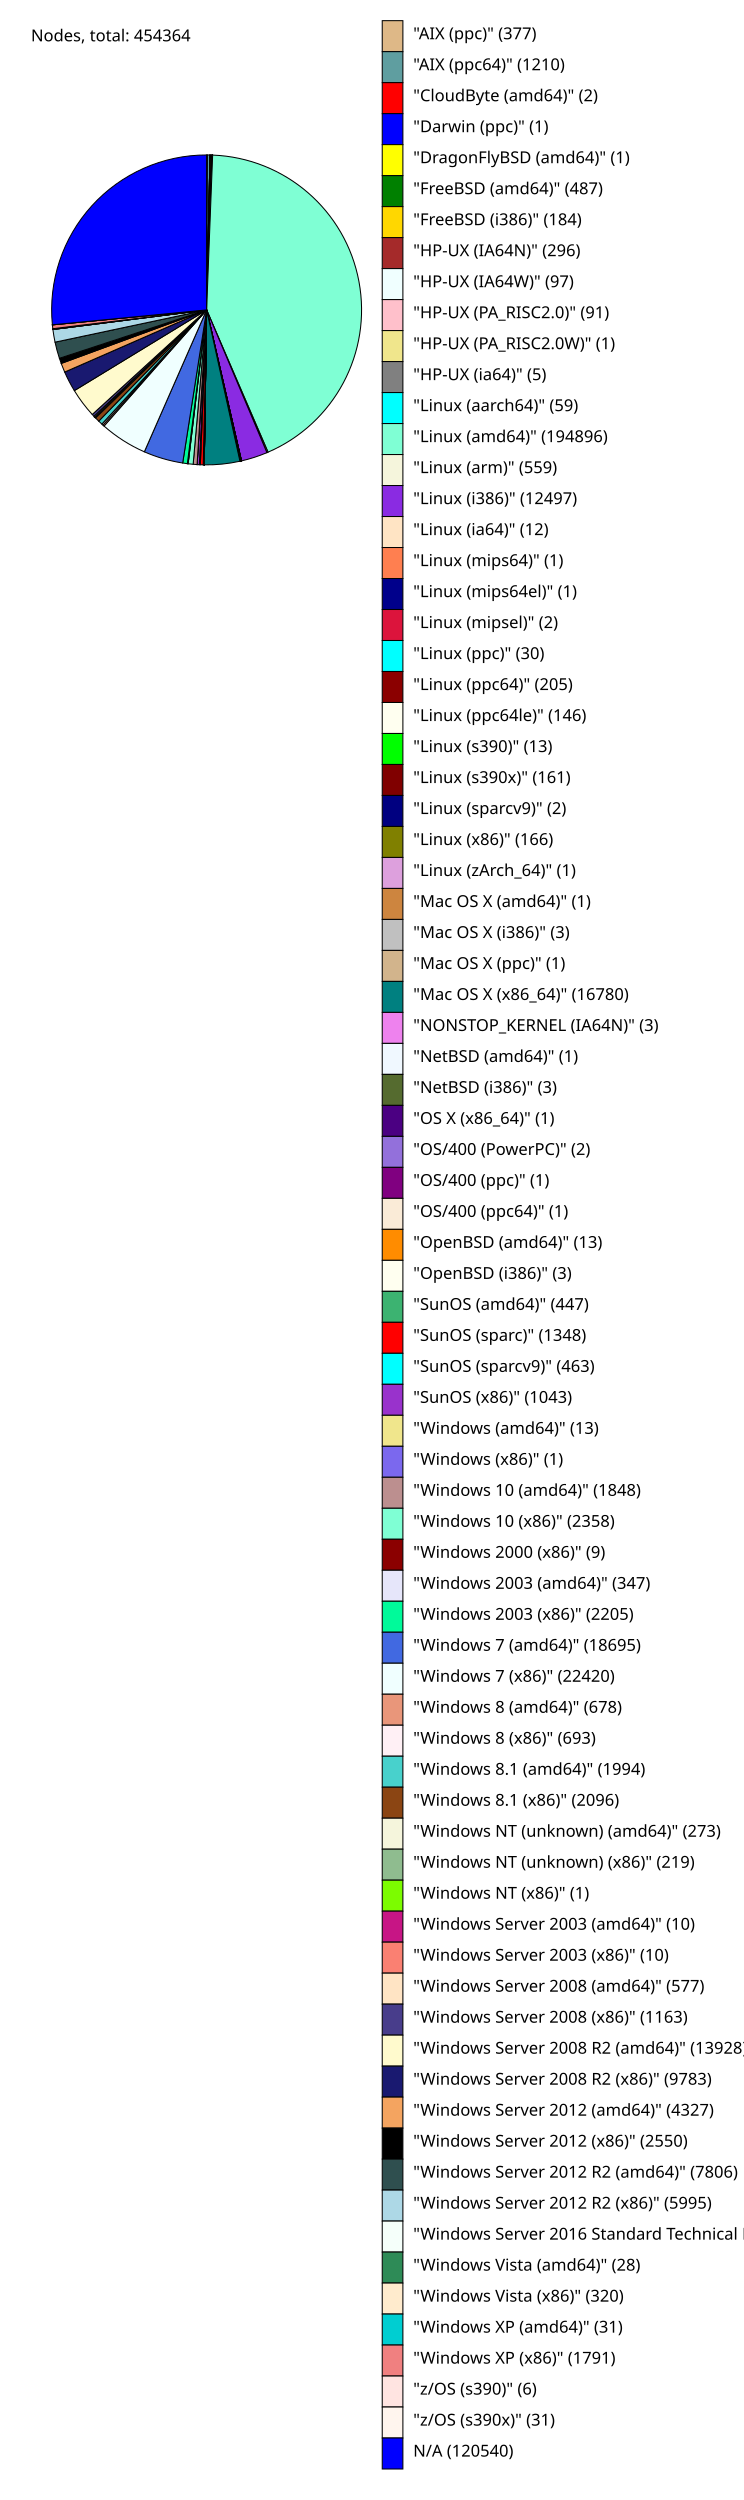
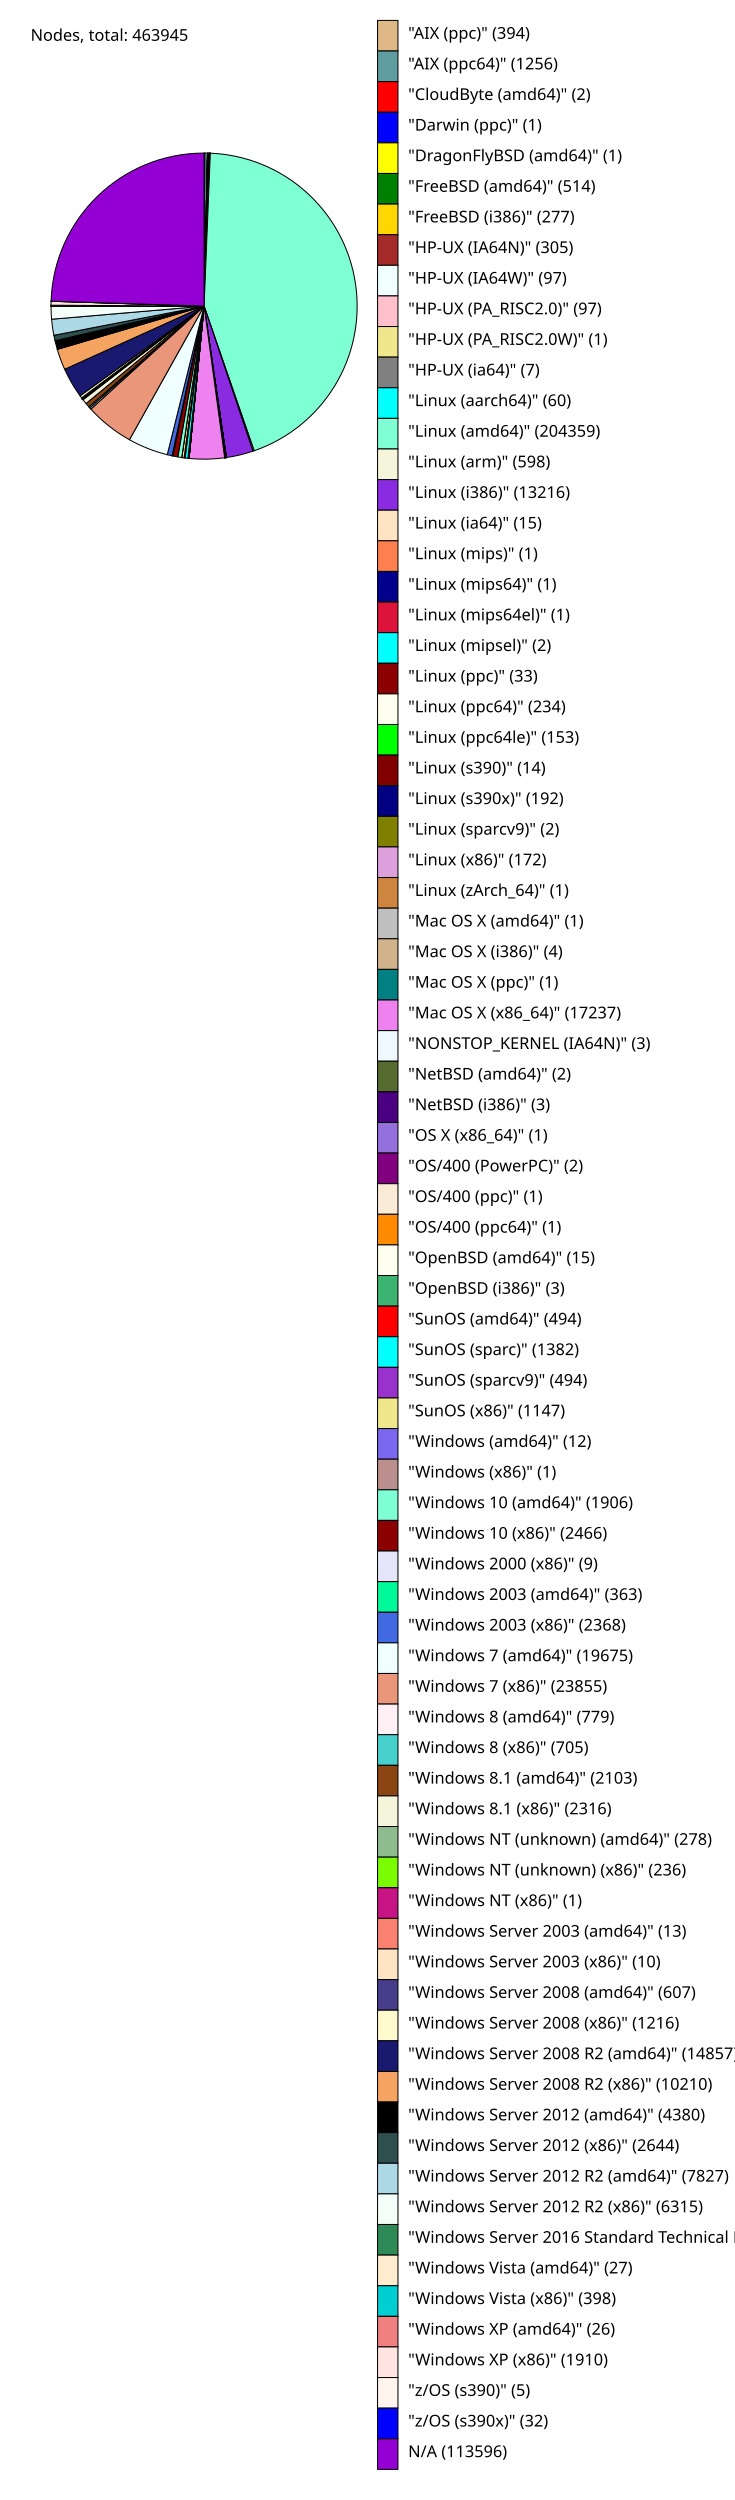
- <svg xmlns="http://www.w3.org/2000/svg" version="1.1" preserveAspectRatio="xMidYMid meet" viewBox="0 0 720 2420">
-   <text x="30" y="40" font-family="sans-serif" font-size="16">Nodes, total: 454364</text>
-   <path d="M 200,300 L 200.0,150.0 A 150,150 0 0 1 200.782,150.002 Z" fill="BurlyWood" stroke="black" stroke-width="1" />
+ <svg xmlns="http://www.w3.org/2000/svg" version="1.1" preserveAspectRatio="xMidYMid meet" viewBox="0 0 720 2450">
+   <text x="30" y="40" font-family="sans-serif" font-size="16">Nodes, total: 463945</text>
+   <path d="M 200,300 L 200.0,150.0 A 150,150 0 0 1 200.8,150.002 Z" fill="BurlyWood" stroke="black" stroke-width="1" />
  <rect x="370" y="20" width="20" height="30" fill="BurlyWood" stroke="black" stroke-width="1" />
-   <text x="400" y="38" font-family="sans-serif" font-size="16">"AIX (ppc)" (377)</text>
-   <path d="M 200,300 L 200.782,150.002 A 150,150 0 0 1 203.292,150.036 Z" fill="CadetBlue" stroke="black" stroke-width="1" />
+   <text x="400" y="38" font-family="sans-serif" font-size="16">"AIX (ppc)" (394)</text>
+   <path d="M 200,300 L 200.8,150.002 A 150,150 0 0 1 203.352,150.037 Z" fill="CadetBlue" stroke="black" stroke-width="1" />
  <rect x="370" y="50" width="20" height="30" fill="CadetBlue" stroke="black" stroke-width="1" />
-   <text x="400" y="68" font-family="sans-serif" font-size="16">"AIX (ppc64)" (1210)</text>
-   <path d="M 200,300 L 203.292,150.036 A 150,150 0 0 1 203.296,150.036 Z" fill="red" stroke="black" stroke-width="1" />
+   <text x="400" y="68" font-family="sans-serif" font-size="16">"AIX (ppc64)" (1256)</text>
+   <path d="M 200,300 L 203.352,150.037 A 150,150 0 0 1 203.356,150.038 Z" fill="red" stroke="black" stroke-width="1" />
  <rect x="370" y="80" width="20" height="30" fill="red" stroke="black" stroke-width="1" />
  <text x="400" y="98" font-family="sans-serif" font-size="16">"CloudByte (amd64)" (2)</text>
-   <path d="M 200,300 L 203.296,150.036 A 150,150 0 0 1 203.298,150.036 Z" fill="blue" stroke="black" stroke-width="1" />
+   <path d="M 200,300 L 203.356,150.038 A 150,150 0 0 1 203.358,150.038 Z" fill="blue" stroke="black" stroke-width="1" />
  <rect x="370" y="110" width="20" height="30" fill="blue" stroke="black" stroke-width="1" />
  <text x="400" y="128" font-family="sans-serif" font-size="16">"Darwin (ppc)" (1)</text>
-   <path d="M 200,300 L 203.298,150.036 A 150,150 0 0 1 203.3,150.036 Z" fill="yellow" stroke="black" stroke-width="1" />
+   <path d="M 200,300 L 203.358,150.038 A 150,150 0 0 1 203.36,150.038 Z" fill="yellow" stroke="black" stroke-width="1" />
  <rect x="370" y="140" width="20" height="30" fill="yellow" stroke="black" stroke-width="1" />
  <text x="400" y="158" font-family="sans-serif" font-size="16">"DragonFlyBSD (amd64)" (1)</text>
-   <path d="M 200,300 L 203.3,150.036 A 150,150 0 0 1 204.31,150.062 Z" fill="green" stroke="black" stroke-width="1" />
+   <path d="M 200,300 L 203.36,150.038 A 150,150 0 0 1 204.404,150.065 Z" fill="green" stroke="black" stroke-width="1" />
  <rect x="370" y="170" width="20" height="30" fill="green" stroke="black" stroke-width="1" />
-   <text x="400" y="188" font-family="sans-serif" font-size="16">"FreeBSD (amd64)" (487)</text>
-   <path d="M 200,300 L 204.31,150.062 A 150,150 0 0 1 204.691,150.073 Z" fill="gold" stroke="black" stroke-width="1" />
+   <text x="400" y="188" font-family="sans-serif" font-size="16">"FreeBSD (amd64)" (514)</text>
+   <path d="M 200,300 L 204.404,150.065 A 150,150 0 0 1 204.966,150.082 Z" fill="gold" stroke="black" stroke-width="1" />
  <rect x="370" y="200" width="20" height="30" fill="gold" stroke="black" stroke-width="1" />
-   <text x="400" y="218" font-family="sans-serif" font-size="16">"FreeBSD (i386)" (184)</text>
-   <path d="M 200,300 L 204.691,150.073 A 150,150 0 0 1 205.305,150.094 Z" fill="brown" stroke="black" stroke-width="1" />
+   <text x="400" y="218" font-family="sans-serif" font-size="16">"FreeBSD (i386)" (277)</text>
+   <path d="M 200,300 L 204.966,150.082 A 150,150 0 0 1 205.585,150.104 Z" fill="brown" stroke="black" stroke-width="1" />
  <rect x="370" y="230" width="20" height="30" fill="brown" stroke="black" stroke-width="1" />
-   <text x="400" y="248" font-family="sans-serif" font-size="16">"HP-UX (IA64N)" (296)</text>
-   <path d="M 200,300 L 205.305,150.094 A 150,150 0 0 1 205.506,150.101 Z" fill="Azure" stroke="black" stroke-width="1" />
+   <text x="400" y="248" font-family="sans-serif" font-size="16">"HP-UX (IA64N)" (305)</text>
+   <path d="M 200,300 L 205.585,150.104 A 150,150 0 0 1 205.782,150.111 Z" fill="Azure" stroke="black" stroke-width="1" />
  <rect x="370" y="260" width="20" height="30" fill="Azure" stroke="black" stroke-width="1" />
  <text x="400" y="278" font-family="sans-serif" font-size="16">"HP-UX (IA64W)" (97)</text>
-   <path d="M 200,300 L 205.506,150.101 A 150,150 0 0 1 205.695,150.108 Z" fill="pink" stroke="black" stroke-width="1" />
+   <path d="M 200,300 L 205.782,150.111 A 150,150 0 0 1 205.979,150.119 Z" fill="pink" stroke="black" stroke-width="1" />
  <rect x="370" y="290" width="20" height="30" fill="pink" stroke="black" stroke-width="1" />
-   <text x="400" y="308" font-family="sans-serif" font-size="16">"HP-UX (PA_RISC2.0)" (91)</text>
-   <path d="M 200,300 L 205.695,150.108 A 150,150 0 0 1 205.697,150.108 Z" fill="khaki" stroke="black" stroke-width="1" />
+   <text x="400" y="308" font-family="sans-serif" font-size="16">"HP-UX (PA_RISC2.0)" (97)</text>
+   <path d="M 200,300 L 205.979,150.119 A 150,150 0 0 1 205.981,150.119 Z" fill="khaki" stroke="black" stroke-width="1" />
  <rect x="370" y="320" width="20" height="30" fill="khaki" stroke="black" stroke-width="1" />
  <text x="400" y="338" font-family="sans-serif" font-size="16">"HP-UX (PA_RISC2.0W)" (1)</text>
-   <path d="M 200,300 L 205.697,150.108 A 150,150 0 0 1 205.707,150.109 Z" fill="gray" stroke="black" stroke-width="1" />
+   <path d="M 200,300 L 205.981,150.119 A 150,150 0 0 1 205.995,150.12 Z" fill="gray" stroke="black" stroke-width="1" />
  <rect x="370" y="350" width="20" height="30" fill="gray" stroke="black" stroke-width="1" />
-   <text x="400" y="368" font-family="sans-serif" font-size="16">"HP-UX (ia64)" (5)</text>
-   <path d="M 200,300 L 205.707,150.109 A 150,150 0 0 1 205.829,150.113 Z" fill="Aqua" stroke="black" stroke-width="1" />
+   <text x="400" y="368" font-family="sans-serif" font-size="16">"HP-UX (ia64)" (7)</text>
+   <path d="M 200,300 L 205.995,150.12 A 150,150 0 0 1 206.117,150.125 Z" fill="Aqua" stroke="black" stroke-width="1" />
  <rect x="370" y="380" width="20" height="30" fill="Aqua" stroke="black" stroke-width="1" />
-   <text x="400" y="398" font-family="sans-serif" font-size="16">"Linux (aarch64)" (59)</text>
-   <path d="M 200,300 L 205.829,150.113 A 150,150 0 0 1 259.46,437.711 Z" fill="Aquamarine" stroke="black" stroke-width="1" />
+   <text x="400" y="398" font-family="sans-serif" font-size="16">"Linux (aarch64)" (60)</text>
+   <path d="M 200,300 L 206.117,150.125 A 150,150 0 0 1 249.057,441.751 Z" fill="Aquamarine" stroke="black" stroke-width="1" />
  <rect x="370" y="410" width="20" height="30" fill="Aquamarine" stroke="black" stroke-width="1" />
-   <text x="400" y="428" font-family="sans-serif" font-size="16">"Linux (amd64)" (194896)</text>
-   <path d="M 200,300 L 259.46,437.711 A 150,150 0 0 1 258.394,438.167 Z" fill="beige" stroke="black" stroke-width="1" />
+   <text x="400" y="428" font-family="sans-serif" font-size="16">"Linux (amd64)" (204359)</text>
+   <path d="M 200,300 L 249.057,441.751 A 150,150 0 0 1 247.907,442.144 Z" fill="beige" stroke="black" stroke-width="1" />
  <rect x="370" y="440" width="20" height="30" fill="beige" stroke="black" stroke-width="1" />
-   <text x="400" y="458" font-family="sans-serif" font-size="16">"Linux (arm)" (559)</text>
-   <path d="M 200,300 L 258.394,438.167 A 150,150 0 0 1 233.766,446.15 Z" fill="blueviolet" stroke="black" stroke-width="1" />
+   <text x="400" y="458" font-family="sans-serif" font-size="16">"Linux (arm)" (598)</text>
+   <path d="M 200,300 L 247.907,442.144 A 150,150 0 0 1 221.836,448.402 Z" fill="blueviolet" stroke="black" stroke-width="1" />
  <rect x="370" y="470" width="20" height="30" fill="blueviolet" stroke="black" stroke-width="1" />
-   <text x="400" y="488" font-family="sans-serif" font-size="16">"Linux (i386)" (12497)</text>
-   <path d="M 200,300 L 233.766,446.15 A 150,150 0 0 1 233.741,446.156 Z" fill="Bisque" stroke="black" stroke-width="1" />
+   <text x="400" y="488" font-family="sans-serif" font-size="16">"Linux (i386)" (13216)</text>
+   <path d="M 200,300 L 221.836,448.402 A 150,150 0 0 1 221.806,448.407 Z" fill="Bisque" stroke="black" stroke-width="1" />
  <rect x="370" y="500" width="20" height="30" fill="Bisque" stroke="black" stroke-width="1" />
-   <text x="400" y="518" font-family="sans-serif" font-size="16">"Linux (ia64)" (12)</text>
-   <path d="M 200,300 L 233.741,446.156 A 150,150 0 0 1 233.739,446.156 Z" fill="coral" stroke="black" stroke-width="1" />
+   <text x="400" y="518" font-family="sans-serif" font-size="16">"Linux (ia64)" (15)</text>
+   <path d="M 200,300 L 221.806,448.407 A 150,150 0 0 1 221.804,448.407 Z" fill="coral" stroke="black" stroke-width="1" />
  <rect x="370" y="530" width="20" height="30" fill="coral" stroke="black" stroke-width="1" />
-   <text x="400" y="548" font-family="sans-serif" font-size="16">"Linux (mips64)" (1)</text>
-   <path d="M 200,300 L 233.739,446.156 A 150,150 0 0 1 233.737,446.157 Z" fill="darkblue" stroke="black" stroke-width="1" />
+   <text x="400" y="548" font-family="sans-serif" font-size="16">"Linux (mips)" (1)</text>
+   <path d="M 200,300 L 221.804,448.407 A 150,150 0 0 1 221.802,448.407 Z" fill="darkblue" stroke="black" stroke-width="1" />
  <rect x="370" y="560" width="20" height="30" fill="darkblue" stroke="black" stroke-width="1" />
-   <text x="400" y="578" font-family="sans-serif" font-size="16">"Linux (mips64el)" (1)</text>
-   <path d="M 200,300 L 233.737,446.157 A 150,150 0 0 1 233.733,446.158 Z" fill="crimson" stroke="black" stroke-width="1" />
+   <text x="400" y="578" font-family="sans-serif" font-size="16">"Linux (mips64)" (1)</text>
+   <path d="M 200,300 L 221.802,448.407 A 150,150 0 0 1 221.8,448.407 Z" fill="crimson" stroke="black" stroke-width="1" />
  <rect x="370" y="590" width="20" height="30" fill="crimson" stroke="black" stroke-width="1" />
-   <text x="400" y="608" font-family="sans-serif" font-size="16">"Linux (mipsel)" (2)</text>
-   <path d="M 200,300 L 233.733,446.158 A 150,150 0 0 1 233.673,446.172 Z" fill="cyan" stroke="black" stroke-width="1" />
+   <text x="400" y="608" font-family="sans-serif" font-size="16">"Linux (mips64el)" (1)</text>
+   <path d="M 200,300 L 221.8,448.407 A 150,150 0 0 1 221.796,448.408 Z" fill="cyan" stroke="black" stroke-width="1" />
  <rect x="370" y="620" width="20" height="30" fill="cyan" stroke="black" stroke-width="1" />
-   <text x="400" y="638" font-family="sans-serif" font-size="16">"Linux (ppc)" (30)</text>
-   <path d="M 200,300 L 233.673,446.172 A 150,150 0 0 1 233.258,446.267 Z" fill="darkred" stroke="black" stroke-width="1" />
+   <text x="400" y="638" font-family="sans-serif" font-size="16">"Linux (mipsel)" (2)</text>
+   <path d="M 200,300 L 221.796,448.408 A 150,150 0 0 1 221.73,448.418 Z" fill="darkred" stroke="black" stroke-width="1" />
  <rect x="370" y="650" width="20" height="30" fill="darkred" stroke="black" stroke-width="1" />
-   <text x="400" y="668" font-family="sans-serif" font-size="16">"Linux (ppc64)" (205)</text>
-   <path d="M 200,300 L 233.258,446.267 A 150,150 0 0 1 232.963,446.333 Z" fill="ivory" stroke="black" stroke-width="1" />
+   <text x="400" y="668" font-family="sans-serif" font-size="16">"Linux (ppc)" (33)</text>
+   <path d="M 200,300 L 221.73,448.418 A 150,150 0 0 1 221.259,448.486 Z" fill="ivory" stroke="black" stroke-width="1" />
  <rect x="370" y="680" width="20" height="30" fill="ivory" stroke="black" stroke-width="1" />
-   <text x="400" y="698" font-family="sans-serif" font-size="16">"Linux (ppc64le)" (146)</text>
-   <path d="M 200,300 L 232.963,446.333 A 150,150 0 0 1 232.937,446.339 Z" fill="lime" stroke="black" stroke-width="1" />
+   <text x="400" y="698" font-family="sans-serif" font-size="16">"Linux (ppc64)" (234)</text>
+   <path d="M 200,300 L 221.259,448.486 A 150,150 0 0 1 220.952,448.53 Z" fill="lime" stroke="black" stroke-width="1" />
  <rect x="370" y="710" width="20" height="30" fill="lime" stroke="black" stroke-width="1" />
-   <text x="400" y="728" font-family="sans-serif" font-size="16">"Linux (s390)" (13)</text>
-   <path d="M 200,300 L 232.937,446.339 A 150,150 0 0 1 232.611,446.412 Z" fill="maroon" stroke="black" stroke-width="1" />
+   <text x="400" y="728" font-family="sans-serif" font-size="16">"Linux (ppc64le)" (153)</text>
+   <path d="M 200,300 L 220.952,448.53 A 150,150 0 0 1 220.923,448.534 Z" fill="maroon" stroke="black" stroke-width="1" />
  <rect x="370" y="740" width="20" height="30" fill="maroon" stroke="black" stroke-width="1" />
-   <text x="400" y="758" font-family="sans-serif" font-size="16">"Linux (s390x)" (161)</text>
-   <path d="M 200,300 L 232.611,446.412 A 150,150 0 0 1 232.607,446.413 Z" fill="navy" stroke="black" stroke-width="1" />
+   <text x="400" y="758" font-family="sans-serif" font-size="16">"Linux (s390)" (14)</text>
+   <path d="M 200,300 L 220.923,448.534 A 150,150 0 0 1 220.537,448.587 Z" fill="navy" stroke="black" stroke-width="1" />
  <rect x="370" y="770" width="20" height="30" fill="navy" stroke="black" stroke-width="1" />
-   <text x="400" y="788" font-family="sans-serif" font-size="16">"Linux (sparcv9)" (2)</text>
-   <path d="M 200,300 L 232.607,446.413 A 150,150 0 0 1 232.27,446.488 Z" fill="olive" stroke="black" stroke-width="1" />
+   <text x="400" y="788" font-family="sans-serif" font-size="16">"Linux (s390x)" (192)</text>
+   <path d="M 200,300 L 220.537,448.587 A 150,150 0 0 1 220.533,448.588 Z" fill="olive" stroke="black" stroke-width="1" />
  <rect x="370" y="800" width="20" height="30" fill="olive" stroke="black" stroke-width="1" />
-   <text x="400" y="818" font-family="sans-serif" font-size="16">"Linux (x86)" (166)</text>
-   <path d="M 200,300 L 232.27,446.488 A 150,150 0 0 1 232.268,446.488 Z" fill="plum" stroke="black" stroke-width="1" />
+   <text x="400" y="818" font-family="sans-serif" font-size="16">"Linux (sparcv9)" (2)</text>
+   <path d="M 200,300 L 220.533,448.588 A 150,150 0 0 1 220.187,448.635 Z" fill="plum" stroke="black" stroke-width="1" />
  <rect x="370" y="830" width="20" height="30" fill="plum" stroke="black" stroke-width="1" />
-   <text x="400" y="848" font-family="sans-serif" font-size="16">"Linux (zArch_64)" (1)</text>
-   <path d="M 200,300 L 232.268,446.488 A 150,150 0 0 1 232.266,446.488 Z" fill="peru" stroke="black" stroke-width="1" />
+   <text x="400" y="848" font-family="sans-serif" font-size="16">"Linux (x86)" (172)</text>
+   <path d="M 200,300 L 220.187,448.635 A 150,150 0 0 1 220.185,448.636 Z" fill="peru" stroke="black" stroke-width="1" />
  <rect x="370" y="860" width="20" height="30" fill="peru" stroke="black" stroke-width="1" />
-   <text x="400" y="878" font-family="sans-serif" font-size="16">"Mac OS X (amd64)" (1)</text>
-   <path d="M 200,300 L 232.266,446.488 A 150,150 0 0 1 232.26,446.49 Z" fill="silver" stroke="black" stroke-width="1" />
+   <text x="400" y="878" font-family="sans-serif" font-size="16">"Linux (zArch_64)" (1)</text>
+   <path d="M 200,300 L 220.185,448.636 A 150,150 0 0 1 220.183,448.636 Z" fill="silver" stroke="black" stroke-width="1" />
  <rect x="370" y="890" width="20" height="30" fill="silver" stroke="black" stroke-width="1" />
-   <text x="400" y="908" font-family="sans-serif" font-size="16">"Mac OS X (i386)" (3)</text>
-   <path d="M 200,300 L 232.26,446.49 A 150,150 0 0 1 232.258,446.49 Z" fill="tan" stroke="black" stroke-width="1" />
+   <text x="400" y="908" font-family="sans-serif" font-size="16">"Mac OS X (amd64)" (1)</text>
+   <path d="M 200,300 L 220.183,448.636 A 150,150 0 0 1 220.175,448.637 Z" fill="tan" stroke="black" stroke-width="1" />
  <rect x="370" y="920" width="20" height="30" fill="tan" stroke="black" stroke-width="1" />
-   <text x="400" y="938" font-family="sans-serif" font-size="16">"Mac OS X (ppc)" (1)</text>
-   <path d="M 200,300 L 232.258,446.49 A 150,150 0 0 1 197.706,449.982 Z" fill="teal" stroke="black" stroke-width="1" />
+   <text x="400" y="938" font-family="sans-serif" font-size="16">"Mac OS X (i386)" (4)</text>
+   <path d="M 200,300 L 220.175,448.637 A 150,150 0 0 1 220.173,448.637 Z" fill="teal" stroke="black" stroke-width="1" />
  <rect x="370" y="950" width="20" height="30" fill="teal" stroke="black" stroke-width="1" />
-   <text x="400" y="968" font-family="sans-serif" font-size="16">"Mac OS X (x86_64)" (16780)</text>
-   <path d="M 200,300 L 197.706,449.982 A 150,150 0 0 1 197.7,449.982 Z" fill="violet" stroke="black" stroke-width="1" />
+   <text x="400" y="968" font-family="sans-serif" font-size="16">"Mac OS X (ppc)" (1)</text>
+   <path d="M 200,300 L 220.173,448.637 A 150,150 0 0 1 185.242,449.272 Z" fill="violet" stroke="black" stroke-width="1" />
  <rect x="370" y="980" width="20" height="30" fill="violet" stroke="black" stroke-width="1" />
-   <text x="400" y="998" font-family="sans-serif" font-size="16">"NONSTOP_KERNEL (IA64N)" (3)</text>
-   <path d="M 200,300 L 197.7,449.982 A 150,150 0 0 1 197.698,449.982 Z" fill="AliceBlue" stroke="black" stroke-width="1" />
+   <text x="400" y="998" font-family="sans-serif" font-size="16">"Mac OS X (x86_64)" (17237)</text>
+   <path d="M 200,300 L 185.242,449.272 A 150,150 0 0 1 185.236,449.272 Z" fill="AliceBlue" stroke="black" stroke-width="1" />
  <rect x="370" y="1010" width="20" height="30" fill="AliceBlue" stroke="black" stroke-width="1" />
-   <text x="400" y="1028" font-family="sans-serif" font-size="16">"NetBSD (amd64)" (1)</text>
-   <path d="M 200,300 L 197.698,449.982 A 150,150 0 0 1 197.691,449.982 Z" fill="DarkOliveGreen" stroke="black" stroke-width="1" />
+   <text x="400" y="1028" font-family="sans-serif" font-size="16">"NONSTOP_KERNEL (IA64N)" (3)</text>
+   <path d="M 200,300 L 185.236,449.272 A 150,150 0 0 1 185.232,449.271 Z" fill="DarkOliveGreen" stroke="black" stroke-width="1" />
  <rect x="370" y="1040" width="20" height="30" fill="DarkOliveGreen" stroke="black" stroke-width="1" />
-   <text x="400" y="1058" font-family="sans-serif" font-size="16">"NetBSD (i386)" (3)</text>
-   <path d="M 200,300 L 197.691,449.982 A 150,150 0 0 1 197.689,449.982 Z" fill="Indigo" stroke="black" stroke-width="1" />
+   <text x="400" y="1058" font-family="sans-serif" font-size="16">"NetBSD (amd64)" (2)</text>
+   <path d="M 200,300 L 185.232,449.271 A 150,150 0 0 1 185.226,449.271 Z" fill="Indigo" stroke="black" stroke-width="1" />
  <rect x="370" y="1070" width="20" height="30" fill="Indigo" stroke="black" stroke-width="1" />
-   <text x="400" y="1088" font-family="sans-serif" font-size="16">"OS X (x86_64)" (1)</text>
-   <path d="M 200,300 L 197.689,449.982 A 150,150 0 0 1 197.685,449.982 Z" fill="MediumPurple" stroke="black" stroke-width="1" />
+   <text x="400" y="1088" font-family="sans-serif" font-size="16">"NetBSD (i386)" (3)</text>
+   <path d="M 200,300 L 185.226,449.271 A 150,150 0 0 1 185.224,449.27 Z" fill="MediumPurple" stroke="black" stroke-width="1" />
  <rect x="370" y="1100" width="20" height="30" fill="MediumPurple" stroke="black" stroke-width="1" />
-   <text x="400" y="1118" font-family="sans-serif" font-size="16">"OS/400 (PowerPC)" (2)</text>
-   <path d="M 200,300 L 197.685,449.982 A 150,150 0 0 1 197.683,449.982 Z" fill="Purple" stroke="black" stroke-width="1" />
+   <text x="400" y="1118" font-family="sans-serif" font-size="16">"OS X (x86_64)" (1)</text>
+   <path d="M 200,300 L 185.224,449.27 A 150,150 0 0 1 185.22,449.27 Z" fill="Purple" stroke="black" stroke-width="1" />
  <rect x="370" y="1130" width="20" height="30" fill="Purple" stroke="black" stroke-width="1" />
-   <text x="400" y="1148" font-family="sans-serif" font-size="16">"OS/400 (ppc)" (1)</text>
-   <path d="M 200,300 L 197.683,449.982 A 150,150 0 0 1 197.681,449.982 Z" fill="AntiqueWhite" stroke="black" stroke-width="1" />
+   <text x="400" y="1148" font-family="sans-serif" font-size="16">"OS/400 (PowerPC)" (2)</text>
+   <path d="M 200,300 L 185.22,449.27 A 150,150 0 0 1 185.218,449.27 Z" fill="AntiqueWhite" stroke="black" stroke-width="1" />
  <rect x="370" y="1160" width="20" height="30" fill="AntiqueWhite" stroke="black" stroke-width="1" />
-   <text x="400" y="1178" font-family="sans-serif" font-size="16">"OS/400 (ppc64)" (1)</text>
-   <path d="M 200,300 L 197.681,449.982 A 150,150 0 0 1 197.654,449.982 Z" fill="DarkOrange" stroke="black" stroke-width="1" />
+   <text x="400" y="1178" font-family="sans-serif" font-size="16">"OS/400 (ppc)" (1)</text>
+   <path d="M 200,300 L 185.218,449.27 A 150,150 0 0 1 185.216,449.27 Z" fill="DarkOrange" stroke="black" stroke-width="1" />
  <rect x="370" y="1190" width="20" height="30" fill="DarkOrange" stroke="black" stroke-width="1" />
-   <text x="400" y="1208" font-family="sans-serif" font-size="16">"OpenBSD (amd64)" (13)</text>
-   <path d="M 200,300 L 197.654,449.982 A 150,150 0 0 1 197.648,449.982 Z" fill="Ivory" stroke="black" stroke-width="1" />
+   <text x="400" y="1208" font-family="sans-serif" font-size="16">"OS/400 (ppc64)" (1)</text>
+   <path d="M 200,300 L 185.216,449.27 A 150,150 0 0 1 185.186,449.267 Z" fill="Ivory" stroke="black" stroke-width="1" />
  <rect x="370" y="1220" width="20" height="30" fill="Ivory" stroke="black" stroke-width="1" />
-   <text x="400" y="1238" font-family="sans-serif" font-size="16">"OpenBSD (i386)" (3)</text>
-   <path d="M 200,300 L 197.648,449.982 A 150,150 0 0 1 196.721,449.964 Z" fill="MediumSeaGreen" stroke="black" stroke-width="1" />
+   <text x="400" y="1238" font-family="sans-serif" font-size="16">"OpenBSD (amd64)" (15)</text>
+   <path d="M 200,300 L 185.186,449.267 A 150,150 0 0 1 185.179,449.266 Z" fill="MediumSeaGreen" stroke="black" stroke-width="1" />
  <rect x="370" y="1250" width="20" height="30" fill="MediumSeaGreen" stroke="black" stroke-width="1" />
-   <text x="400" y="1268" font-family="sans-serif" font-size="16">"SunOS (amd64)" (447)</text>
-   <path d="M 200,300 L 196.721,449.964 A 150,150 0 0 1 193.926,449.877 Z" fill="Red" stroke="black" stroke-width="1" />
+   <text x="400" y="1268" font-family="sans-serif" font-size="16">"OpenBSD (i386)" (3)</text>
+   <path d="M 200,300 L 185.179,449.266 A 150,150 0 0 1 184.181,449.164 Z" fill="Red" stroke="black" stroke-width="1" />
  <rect x="370" y="1280" width="20" height="30" fill="Red" stroke="black" stroke-width="1" />
-   <text x="400" y="1298" font-family="sans-serif" font-size="16">"SunOS (sparc)" (1348)</text>
-   <path d="M 200,300 L 193.926,449.877 A 150,150 0 0 1 192.967,449.835 Z" fill="Aqua" stroke="black" stroke-width="1" />
+   <text x="400" y="1298" font-family="sans-serif" font-size="16">"SunOS (amd64)" (494)</text>
+   <path d="M 200,300 L 184.181,449.164 A 150,150 0 0 1 181.392,448.841 Z" fill="Aqua" stroke="black" stroke-width="1" />
  <rect x="370" y="1310" width="20" height="30" fill="Aqua" stroke="black" stroke-width="1" />
-   <text x="400" y="1328" font-family="sans-serif" font-size="16">"SunOS (sparcv9)" (463)</text>
-   <path d="M 200,300 L 192.967,449.835 A 150,150 0 0 1 190.806,449.718 Z" fill="DarkOrchid" stroke="black" stroke-width="1" />
+   <text x="400" y="1328" font-family="sans-serif" font-size="16">"SunOS (sparc)" (1382)</text>
+   <path d="M 200,300 L 181.392,448.841 A 150,150 0 0 1 180.397,448.714 Z" fill="DarkOrchid" stroke="black" stroke-width="1" />
  <rect x="370" y="1340" width="20" height="30" fill="DarkOrchid" stroke="black" stroke-width="1" />
-   <text x="400" y="1358" font-family="sans-serif" font-size="16">"SunOS (x86)" (1043)</text>
-   <path d="M 200,300 L 190.806,449.718 A 150,150 0 0 1 190.779,449.716 Z" fill="Khaki" stroke="black" stroke-width="1" />
+   <text x="400" y="1358" font-family="sans-serif" font-size="16">"SunOS (sparcv9)" (494)</text>
+   <path d="M 200,300 L 180.397,448.714 A 150,150 0 0 1 178.089,448.391 Z" fill="Khaki" stroke="black" stroke-width="1" />
  <rect x="370" y="1370" width="20" height="30" fill="Khaki" stroke="black" stroke-width="1" />
-   <text x="400" y="1388" font-family="sans-serif" font-size="16">"Windows (amd64)" (13)</text>
-   <path d="M 200,300 L 190.779,449.716 A 150,150 0 0 1 190.777,449.716 Z" fill="MediumSlateBlue" stroke="black" stroke-width="1" />
+   <text x="400" y="1388" font-family="sans-serif" font-size="16">"SunOS (x86)" (1147)</text>
+   <path d="M 200,300 L 178.089,448.391 A 150,150 0 0 1 178.065,448.388 Z" fill="MediumSlateBlue" stroke="black" stroke-width="1" />
  <rect x="370" y="1400" width="20" height="30" fill="MediumSlateBlue" stroke="black" stroke-width="1" />
-   <text x="400" y="1418" font-family="sans-serif" font-size="16">"Windows (x86)" (1)</text>
-   <path d="M 200,300 L 190.777,449.716 A 150,150 0 0 1 186.955,449.432 Z" fill="RosyBrown" stroke="black" stroke-width="1" />
+   <text x="400" y="1418" font-family="sans-serif" font-size="16">"Windows (amd64)" (12)</text>
+   <path d="M 200,300 L 178.065,448.388 A 150,150 0 0 1 178.063,448.387 Z" fill="RosyBrown" stroke="black" stroke-width="1" />
  <rect x="370" y="1430" width="20" height="30" fill="RosyBrown" stroke="black" stroke-width="1" />
-   <text x="400" y="1448" font-family="sans-serif" font-size="16">"Windows 10 (amd64)" (1848)</text>
-   <path d="M 200,300 L 186.955,449.432 A 150,150 0 0 1 182.09,448.927 Z" fill="AquaMarine" stroke="black" stroke-width="1" />
+   <text x="400" y="1448" font-family="sans-serif" font-size="16">"Windows (x86)" (1)</text>
+   <path d="M 200,300 L 178.063,448.387 A 150,150 0 0 1 174.241,447.772 Z" fill="AquaMarine" stroke="black" stroke-width="1" />
  <rect x="370" y="1460" width="20" height="30" fill="AquaMarine" stroke="black" stroke-width="1" />
-   <text x="400" y="1478" font-family="sans-serif" font-size="16">"Windows 10 (x86)" (2358)</text>
-   <path d="M 200,300 L 182.09,448.927 A 150,150 0 0 1 182.071,448.925 Z" fill="DarkRed" stroke="black" stroke-width="1" />
+   <text x="400" y="1478" font-family="sans-serif" font-size="16">"Windows 10 (amd64)" (1906)</text>
+   <path d="M 200,300 L 174.241,447.772 A 150,150 0 0 1 169.321,446.829 Z" fill="DarkRed" stroke="black" stroke-width="1" />
  <rect x="370" y="1490" width="20" height="30" fill="DarkRed" stroke="black" stroke-width="1" />
-   <text x="400" y="1508" font-family="sans-serif" font-size="16">"Windows 2000 (x86)" (9)</text>
-   <path d="M 200,300 L 182.071,448.925 A 150,150 0 0 1 181.357,448.837 Z" fill="Lavender" stroke="black" stroke-width="1" />
+   <text x="400" y="1508" font-family="sans-serif" font-size="16">"Windows 10 (x86)" (2466)</text>
+   <path d="M 200,300 L 169.321,446.829 A 150,150 0 0 1 169.303,446.825 Z" fill="Lavender" stroke="black" stroke-width="1" />
  <rect x="370" y="1520" width="20" height="30" fill="Lavender" stroke="black" stroke-width="1" />
-   <text x="400" y="1538" font-family="sans-serif" font-size="16">"Windows 2003 (amd64)" (347)</text>
-   <path d="M 200,300 L 181.357,448.837 A 150,150 0 0 1 176.828,448.199 Z" fill="MediumSpringGreen" stroke="black" stroke-width="1" />
+   <text x="400" y="1538" font-family="sans-serif" font-size="16">"Windows 2000 (x86)" (9)</text>
+   <path d="M 200,300 L 169.303,446.825 A 150,150 0 0 1 168.581,446.673 Z" fill="MediumSpringGreen" stroke="black" stroke-width="1" />
  <rect x="370" y="1550" width="20" height="30" fill="MediumSpringGreen" stroke="black" stroke-width="1" />
-   <text x="400" y="1568" font-family="sans-serif" font-size="16">"Windows 2003 (x86)" (2205)</text>
-   <path d="M 200,300 L 176.828,448.199 A 150,150 0 0 1 139.71,437.35 Z" fill="RoyalBlue" stroke="black" stroke-width="1" />
+   <text x="400" y="1568" font-family="sans-serif" font-size="16">"Windows 2003 (amd64)" (363)</text>
+   <path d="M 200,300 L 168.581,446.673 A 150,150 0 0 1 163.895,445.59 Z" fill="RoyalBlue" stroke="black" stroke-width="1" />
  <rect x="370" y="1580" width="20" height="30" fill="RoyalBlue" stroke="black" stroke-width="1" />
-   <text x="400" y="1598" font-family="sans-serif" font-size="16">"Windows 7 (amd64)" (18695)</text>
-   <path d="M 200,300 L 139.71,437.35 A 150,150 0 0 1 100.68,412.408 Z" fill="Azure" stroke="black" stroke-width="1" />
+   <text x="400" y="1598" font-family="sans-serif" font-size="16">"Windows 2003 (x86)" (2368)</text>
+   <path d="M 200,300 L 163.895,445.59 A 150,150 0 0 1 126.833,430.945 Z" fill="Azure" stroke="black" stroke-width="1" />
  <rect x="370" y="1610" width="20" height="30" fill="Azure" stroke="black" stroke-width="1" />
-   <text x="400" y="1628" font-family="sans-serif" font-size="16">"Windows 7 (x86)" (22420)</text>
-   <path d="M 200,300 L 100.68,412.408 A 150,150 0 0 1 99.631,411.472 Z" fill="DarkSalmon" stroke="black" stroke-width="1" />
+   <text x="400" y="1628" font-family="sans-serif" font-size="16">"Windows 7 (amd64)" (19675)</text>
+   <path d="M 200,300 L 126.833,430.945 A 150,150 0 0 1 89.046,400.942 Z" fill="DarkSalmon" stroke="black" stroke-width="1" />
  <rect x="370" y="1640" width="20" height="30" fill="DarkSalmon" stroke="black" stroke-width="1" />
-   <text x="400" y="1658" font-family="sans-serif" font-size="16">"Windows 8 (amd64)" (678)</text>
-   <path d="M 200,300 L 99.631,411.472 A 150,150 0 0 1 98.567,410.505 Z" fill="LavenderBlush" stroke="black" stroke-width="1" />
+   <text x="400" y="1658" font-family="sans-serif" font-size="16">"Windows 7 (x86)" (23855)</text>
+   <path d="M 200,300 L 89.046,400.942 A 150,150 0 0 1 87.987,399.766 Z" fill="LavenderBlush" stroke="black" stroke-width="1" />
  <rect x="370" y="1670" width="20" height="30" fill="LavenderBlush" stroke="black" stroke-width="1" />
-   <text x="400" y="1688" font-family="sans-serif" font-size="16">"Windows 8 (x86)" (693)</text>
-   <path d="M 200,300 L 98.567,410.505 A 150,150 0 0 1 95.559,407.666 Z" fill="MediumTurquoise" stroke="black" stroke-width="1" />
+   <text x="400" y="1688" font-family="sans-serif" font-size="16">"Windows 8 (amd64)" (779)</text>
+   <path d="M 200,300 L 87.987,399.766 A 150,150 0 0 1 87.04,398.692 Z" fill="MediumTurquoise" stroke="black" stroke-width="1" />
  <rect x="370" y="1700" width="20" height="30" fill="MediumTurquoise" stroke="black" stroke-width="1" />
-   <text x="400" y="1718" font-family="sans-serif" font-size="16">"Windows 8.1 (amd64)" (1994)</text>
-   <path d="M 200,300 L 95.559,407.666 A 150,150 0 0 1 92.482,404.594 Z" fill="SaddleBrown" stroke="black" stroke-width="1" />
+   <text x="400" y="1718" font-family="sans-serif" font-size="16">"Windows 8 (x86)" (705)</text>
+   <path d="M 200,300 L 87.04,398.692 A 150,150 0 0 1 84.275,395.435 Z" fill="SaddleBrown" stroke="black" stroke-width="1" />
  <rect x="370" y="1730" width="20" height="30" fill="SaddleBrown" stroke="black" stroke-width="1" />
-   <text x="400" y="1748" font-family="sans-serif" font-size="16">"Windows 8.1 (x86)" (2096)</text>
-   <path d="M 200,300 L 92.482,404.594 A 150,150 0 0 1 92.088,404.188 Z" fill="Beige" stroke="black" stroke-width="1" />
+   <text x="400" y="1748" font-family="sans-serif" font-size="16">"Windows 8.1 (amd64)" (2103)</text>
+   <path d="M 200,300 L 84.275,395.435 A 150,150 0 0 1 81.339,391.759 Z" fill="Beige" stroke="black" stroke-width="1" />
  <rect x="370" y="1760" width="20" height="30" fill="Beige" stroke="black" stroke-width="1" />
-   <text x="400" y="1778" font-family="sans-serif" font-size="16">"Windows NT (unknown) (amd64)" (273)</text>
-   <path d="M 200,300 L 92.088,404.188 A 150,150 0 0 1 91.773,403.86 Z" fill="DarkSeaGreen" stroke="black" stroke-width="1" />
+   <text x="400" y="1778" font-family="sans-serif" font-size="16">"Windows 8.1 (x86)" (2316)</text>
+   <path d="M 200,300 L 81.339,391.759 A 150,150 0 0 1 80.995,391.311 Z" fill="DarkSeaGreen" stroke="black" stroke-width="1" />
  <rect x="370" y="1790" width="20" height="30" fill="DarkSeaGreen" stroke="black" stroke-width="1" />
-   <text x="400" y="1808" font-family="sans-serif" font-size="16">"Windows NT (unknown) (x86)" (219)</text>
-   <path d="M 200,300 L 91.773,403.86 A 150,150 0 0 1 91.772,403.859 Z" fill="LawnGreen" stroke="black" stroke-width="1" />
+   <text x="400" y="1808" font-family="sans-serif" font-size="16">"Windows NT (unknown) (amd64)" (278)</text>
+   <path d="M 200,300 L 80.995,391.311 A 150,150 0 0 1 80.703,390.93 Z" fill="LawnGreen" stroke="black" stroke-width="1" />
  <rect x="370" y="1820" width="20" height="30" fill="LawnGreen" stroke="black" stroke-width="1" />
-   <text x="400" y="1838" font-family="sans-serif" font-size="16">"Windows NT (x86)" (1)</text>
-   <path d="M 200,300 L 91.772,403.859 A 150,150 0 0 1 91.758,403.844 Z" fill="MediumVioletRed" stroke="black" stroke-width="1" />
+   <text x="400" y="1838" font-family="sans-serif" font-size="16">"Windows NT (unknown) (x86)" (236)</text>
+   <path d="M 200,300 L 80.703,390.93 A 150,150 0 0 1 80.702,390.929 Z" fill="MediumVioletRed" stroke="black" stroke-width="1" />
  <rect x="370" y="1850" width="20" height="30" fill="MediumVioletRed" stroke="black" stroke-width="1" />
-   <text x="400" y="1868" font-family="sans-serif" font-size="16">"Windows Server 2003 (amd64)" (10)</text>
-   <path d="M 200,300 L 91.758,403.844 A 150,150 0 0 1 91.743,403.829 Z" fill="Salmon" stroke="black" stroke-width="1" />
+   <text x="400" y="1868" font-family="sans-serif" font-size="16">"Windows NT (x86)" (1)</text>
+   <path d="M 200,300 L 80.702,390.929 A 150,150 0 0 1 80.686,390.908 Z" fill="Salmon" stroke="black" stroke-width="1" />
  <rect x="370" y="1880" width="20" height="30" fill="Salmon" stroke="black" stroke-width="1" />
-   <text x="400" y="1898" font-family="sans-serif" font-size="16">"Windows Server 2003 (x86)" (10)</text>
-   <path d="M 200,300 L 91.743,403.829 A 150,150 0 0 1 90.918,402.962 Z" fill="Bisque" stroke="black" stroke-width="1" />
+   <text x="400" y="1898" font-family="sans-serif" font-size="16">"Windows Server 2003 (amd64)" (13)</text>
+   <path d="M 200,300 L 80.686,390.908 A 150,150 0 0 1 80.674,390.892 Z" fill="Bisque" stroke="black" stroke-width="1" />
  <rect x="370" y="1910" width="20" height="30" fill="Bisque" stroke="black" stroke-width="1" />
-   <text x="400" y="1928" font-family="sans-serif" font-size="16">"Windows Server 2008 (amd64)" (577)</text>
-   <path d="M 200,300 L 90.918,402.962 A 150,150 0 0 1 89.276,401.194 Z" fill="DarkSlateBlue" stroke="black" stroke-width="1" />
+   <text x="400" y="1928" font-family="sans-serif" font-size="16">"Windows Server 2003 (x86)" (10)</text>
+   <path d="M 200,300 L 80.674,390.892 A 150,150 0 0 1 79.931,389.908 Z" fill="DarkSlateBlue" stroke="black" stroke-width="1" />
  <rect x="370" y="1940" width="20" height="30" fill="DarkSlateBlue" stroke="black" stroke-width="1" />
-   <text x="400" y="1958" font-family="sans-serif" font-size="16">"Windows Server 2008 (x86)" (1163)</text>
-   <path d="M 200,300 L 89.276,401.194 A 150,150 0 0 1 71.954,378.129 Z" fill="LemonChiffon" stroke="black" stroke-width="1" />
+   <text x="400" y="1958" font-family="sans-serif" font-size="16">"Windows Server 2008 (amd64)" (607)</text>
+   <path d="M 200,300 L 79.931,389.908 A 150,150 0 0 1 78.467,387.918 Z" fill="LemonChiffon" stroke="black" stroke-width="1" />
  <rect x="370" y="1970" width="20" height="30" fill="LemonChiffon" stroke="black" stroke-width="1" />
-   <text x="400" y="1988" font-family="sans-serif" font-size="16">"Windows Server 2008 R2 (amd64)" (13928)</text>
-   <path d="M 200,300 L 71.954,378.129 A 150,150 0 0 1 62.586,360.145 Z" fill="MidnightBlue" stroke="black" stroke-width="1" />
+   <text x="400" y="1988" font-family="sans-serif" font-size="16">"Windows Server 2008 (x86)" (1216)</text>
+   <path d="M 200,300 L 78.467,387.918 A 150,150 0 0 1 63.348,361.856 Z" fill="MidnightBlue" stroke="black" stroke-width="1" />
  <rect x="370" y="2000" width="20" height="30" fill="MidnightBlue" stroke="black" stroke-width="1" />
-   <text x="400" y="2018" font-family="sans-serif" font-size="16">"Windows Server 2008 R2 (x86)" (9783)</text>
-   <path d="M 200,300 L 62.586,360.145 A 150,150 0 0 1 59.235,351.82 Z" fill="SandyBrown" stroke="black" stroke-width="1" />
+   <text x="400" y="2018" font-family="sans-serif" font-size="16">"Windows Server 2008 R2 (amd64)" (14857)</text>
+   <path d="M 200,300 L 63.348,361.856 A 150,150 0 0 1 56.126,342.43 Z" fill="SandyBrown" stroke="black" stroke-width="1" />
  <rect x="370" y="2030" width="20" height="30" fill="SandyBrown" stroke="black" stroke-width="1" />
-   <text x="400" y="2048" font-family="sans-serif" font-size="16">"Windows Server 2012 (amd64)" (4327)</text>
-   <path d="M 200,300 L 59.235,351.82 A 150,150 0 0 1 57.496,346.825 Z" fill="Black" stroke="black" stroke-width="1" />
+   <text x="400" y="2048" font-family="sans-serif" font-size="16">"Windows Server 2008 R2 (x86)" (10210)</text>
+   <path d="M 200,300 L 56.126,342.43 A 150,150 0 0 1 53.864,333.826 Z" fill="Black" stroke="black" stroke-width="1" />
  <rect x="370" y="2060" width="20" height="30" fill="Black" stroke="black" stroke-width="1" />
-   <text x="400" y="2078" font-family="sans-serif" font-size="16">"Windows Server 2012 (x86)" (2550)</text>
-   <path d="M 200,300 L 57.496,346.825 A 150,150 0 0 1 53.281,331.2 Z" fill="DarkSlateGray" stroke="black" stroke-width="1" />
+   <text x="400" y="2078" font-family="sans-serif" font-size="16">"Windows Server 2012 (amd64)" (4380)</text>
+   <path d="M 200,300 L 53.864,333.826 A 150,150 0 0 1 52.746,328.573 Z" fill="DarkSlateGray" stroke="black" stroke-width="1" />
  <rect x="370" y="2090" width="20" height="30" fill="DarkSlateGray" stroke="black" stroke-width="1" />
-   <text x="400" y="2108" font-family="sans-serif" font-size="16">"Windows Server 2012 R2 (amd64)" (7806)</text>
-   <path d="M 200,300 L 53.281,331.2 A 150,150 0 0 1 51.201,318.943 Z" fill="LightBlue" stroke="black" stroke-width="1" />
+   <text x="400" y="2108" font-family="sans-serif" font-size="16">"Windows Server 2012 (x86)" (2644)</text>
+   <path d="M 200,300 L 52.746,328.573 A 150,150 0 0 1 50.55,312.833 Z" fill="LightBlue" stroke="black" stroke-width="1" />
  <rect x="370" y="2120" width="20" height="30" fill="LightBlue" stroke="black" stroke-width="1" />
-   <text x="400" y="2138" font-family="sans-serif" font-size="16">"Windows Server 2012 R2 (x86)" (5995)</text>
-   <path d="M 200,300 L 51.201,318.943 A 150,150 0 0 1 51.201,318.941 Z" fill="MintCream" stroke="black" stroke-width="1" />
+   <text x="400" y="2138" font-family="sans-serif" font-size="16">"Windows Server 2012 R2 (amd64)" (7827)</text>
+   <path d="M 200,300 L 50.55,312.833 A 150,150 0 0 1 50,300.02 Z" fill="MintCream" stroke="black" stroke-width="1" />
  <rect x="370" y="2150" width="20" height="30" fill="MintCream" stroke="black" stroke-width="1" />
-   <text x="400" y="2168" font-family="sans-serif" font-size="16">"Windows Server 2016 Standard Technical Preview 5 (amd64)" (1)</text>
-   <path d="M 200,300 L 51.201,318.941 A 150,150 0 0 1 51.193,318.884 Z" fill="SeaGreen" stroke="black" stroke-width="1" />
+   <text x="400" y="2168" font-family="sans-serif" font-size="16">"Windows Server 2012 R2 (x86)" (6315)</text>
+   <path d="M 200,300 L 50,300.02 A 150,150 0 0 1 50,300.016 Z" fill="SeaGreen" stroke="black" stroke-width="1" />
  <rect x="370" y="2180" width="20" height="30" fill="SeaGreen" stroke="black" stroke-width="1" />
-   <text x="400" y="2198" font-family="sans-serif" font-size="16">"Windows Vista (amd64)" (28)</text>
-   <path d="M 200,300 L 51.193,318.884 A 150,150 0 0 1 51.111,318.225 Z" fill="BlanchedAlmond" stroke="black" stroke-width="1" />
+   <text x="400" y="2198" font-family="sans-serif" font-size="16">"Windows Server 2016 Standard Technical Preview 5 (amd64)" (2)</text>
+   <path d="M 200,300 L 50,300.016 A 150,150 0 0 1 50,299.961 Z" fill="BlanchedAlmond" stroke="black" stroke-width="1" />
  <rect x="370" y="2210" width="20" height="30" fill="BlanchedAlmond" stroke="black" stroke-width="1" />
-   <text x="400" y="2228" font-family="sans-serif" font-size="16">"Windows Vista (x86)" (320)</text>
-   <path d="M 200,300 L 51.111,318.225 A 150,150 0 0 1 51.103,318.161 Z" fill="DarkTurquoise" stroke="black" stroke-width="1" />
+   <text x="400" y="2228" font-family="sans-serif" font-size="16">"Windows Vista (amd64)" (27)</text>
+   <path d="M 200,300 L 50,299.961 A 150,150 0 0 1 50.002,299.152 Z" fill="DarkTurquoise" stroke="black" stroke-width="1" />
  <rect x="370" y="2240" width="20" height="30" fill="DarkTurquoise" stroke="black" stroke-width="1" />
-   <text x="400" y="2258" font-family="sans-serif" font-size="16">"Windows XP (amd64)" (31)</text>
-   <path d="M 200,300 L 51.103,318.161 A 150,150 0 0 1 50.699,314.468 Z" fill="LightCoral" stroke="black" stroke-width="1" />
+   <text x="400" y="2258" font-family="sans-serif" font-size="16">"Windows Vista (x86)" (398)</text>
+   <path d="M 200,300 L 50.002,299.152 A 150,150 0 0 1 50.003,299.1 Z" fill="LightCoral" stroke="black" stroke-width="1" />
  <rect x="370" y="2270" width="20" height="30" fill="LightCoral" stroke="black" stroke-width="1" />
-   <text x="400" y="2288" font-family="sans-serif" font-size="16">"Windows XP (x86)" (1791)</text>
-   <path d="M 200,300 L 50.699,314.468 A 150,150 0 0 1 50.698,314.456 Z" fill="MistyRose" stroke="black" stroke-width="1" />
+   <text x="400" y="2288" font-family="sans-serif" font-size="16">"Windows XP (amd64)" (26)</text>
+   <path d="M 200,300 L 50.003,299.1 A 150,150 0 0 1 50.076,295.22 Z" fill="MistyRose" stroke="black" stroke-width="1" />
  <rect x="370" y="2300" width="20" height="30" fill="MistyRose" stroke="black" stroke-width="1" />
-   <text x="400" y="2318" font-family="sans-serif" font-size="16">"z/OS (s390)" (6)</text>
-   <path d="M 200,300 L 50.698,314.456 A 150,150 0 0 1 50.692,314.392 Z" fill="SeaShell" stroke="black" stroke-width="1" />
+   <text x="400" y="2318" font-family="sans-serif" font-size="16">"Windows XP (x86)" (1910)</text>
+   <path d="M 200,300 L 50.076,295.22 A 150,150 0 0 1 50.076,295.21 Z" fill="SeaShell" stroke="black" stroke-width="1" />
  <rect x="370" y="2330" width="20" height="30" fill="SeaShell" stroke="black" stroke-width="1" />
-   <text x="400" y="2348" font-family="sans-serif" font-size="16">"z/OS (s390x)" (31)</text>
-   <path d="M 200,300 L 50.692,314.392 A 150,150 0 0 1 200,150.0 Z" fill="Blue" stroke="black" stroke-width="1" />
+   <text x="400" y="2348" font-family="sans-serif" font-size="16">"z/OS (s390)" (5)</text>
+   <path d="M 200,300 L 50.076,295.21 A 150,150 0 0 1 50.079,295.145 Z" fill="Blue" stroke="black" stroke-width="1" />
  <rect x="370" y="2360" width="20" height="30" fill="Blue" stroke="black" stroke-width="1" />
-   <text x="400" y="2378" font-family="sans-serif" font-size="16">N/A (120540)</text>
+   <text x="400" y="2378" font-family="sans-serif" font-size="16">"z/OS (s390x)" (32)</text>
+   <path d="M 200,300 L 50.079,295.145 A 150,150 0 0 1 200,150.0 Z" fill="DarkViolet" stroke="black" stroke-width="1" />
+   <rect x="370" y="2390" width="20" height="30" fill="DarkViolet" stroke="black" stroke-width="1" />
+   <text x="400" y="2408" font-family="sans-serif" font-size="16">N/A (113596)</text>
</svg>
